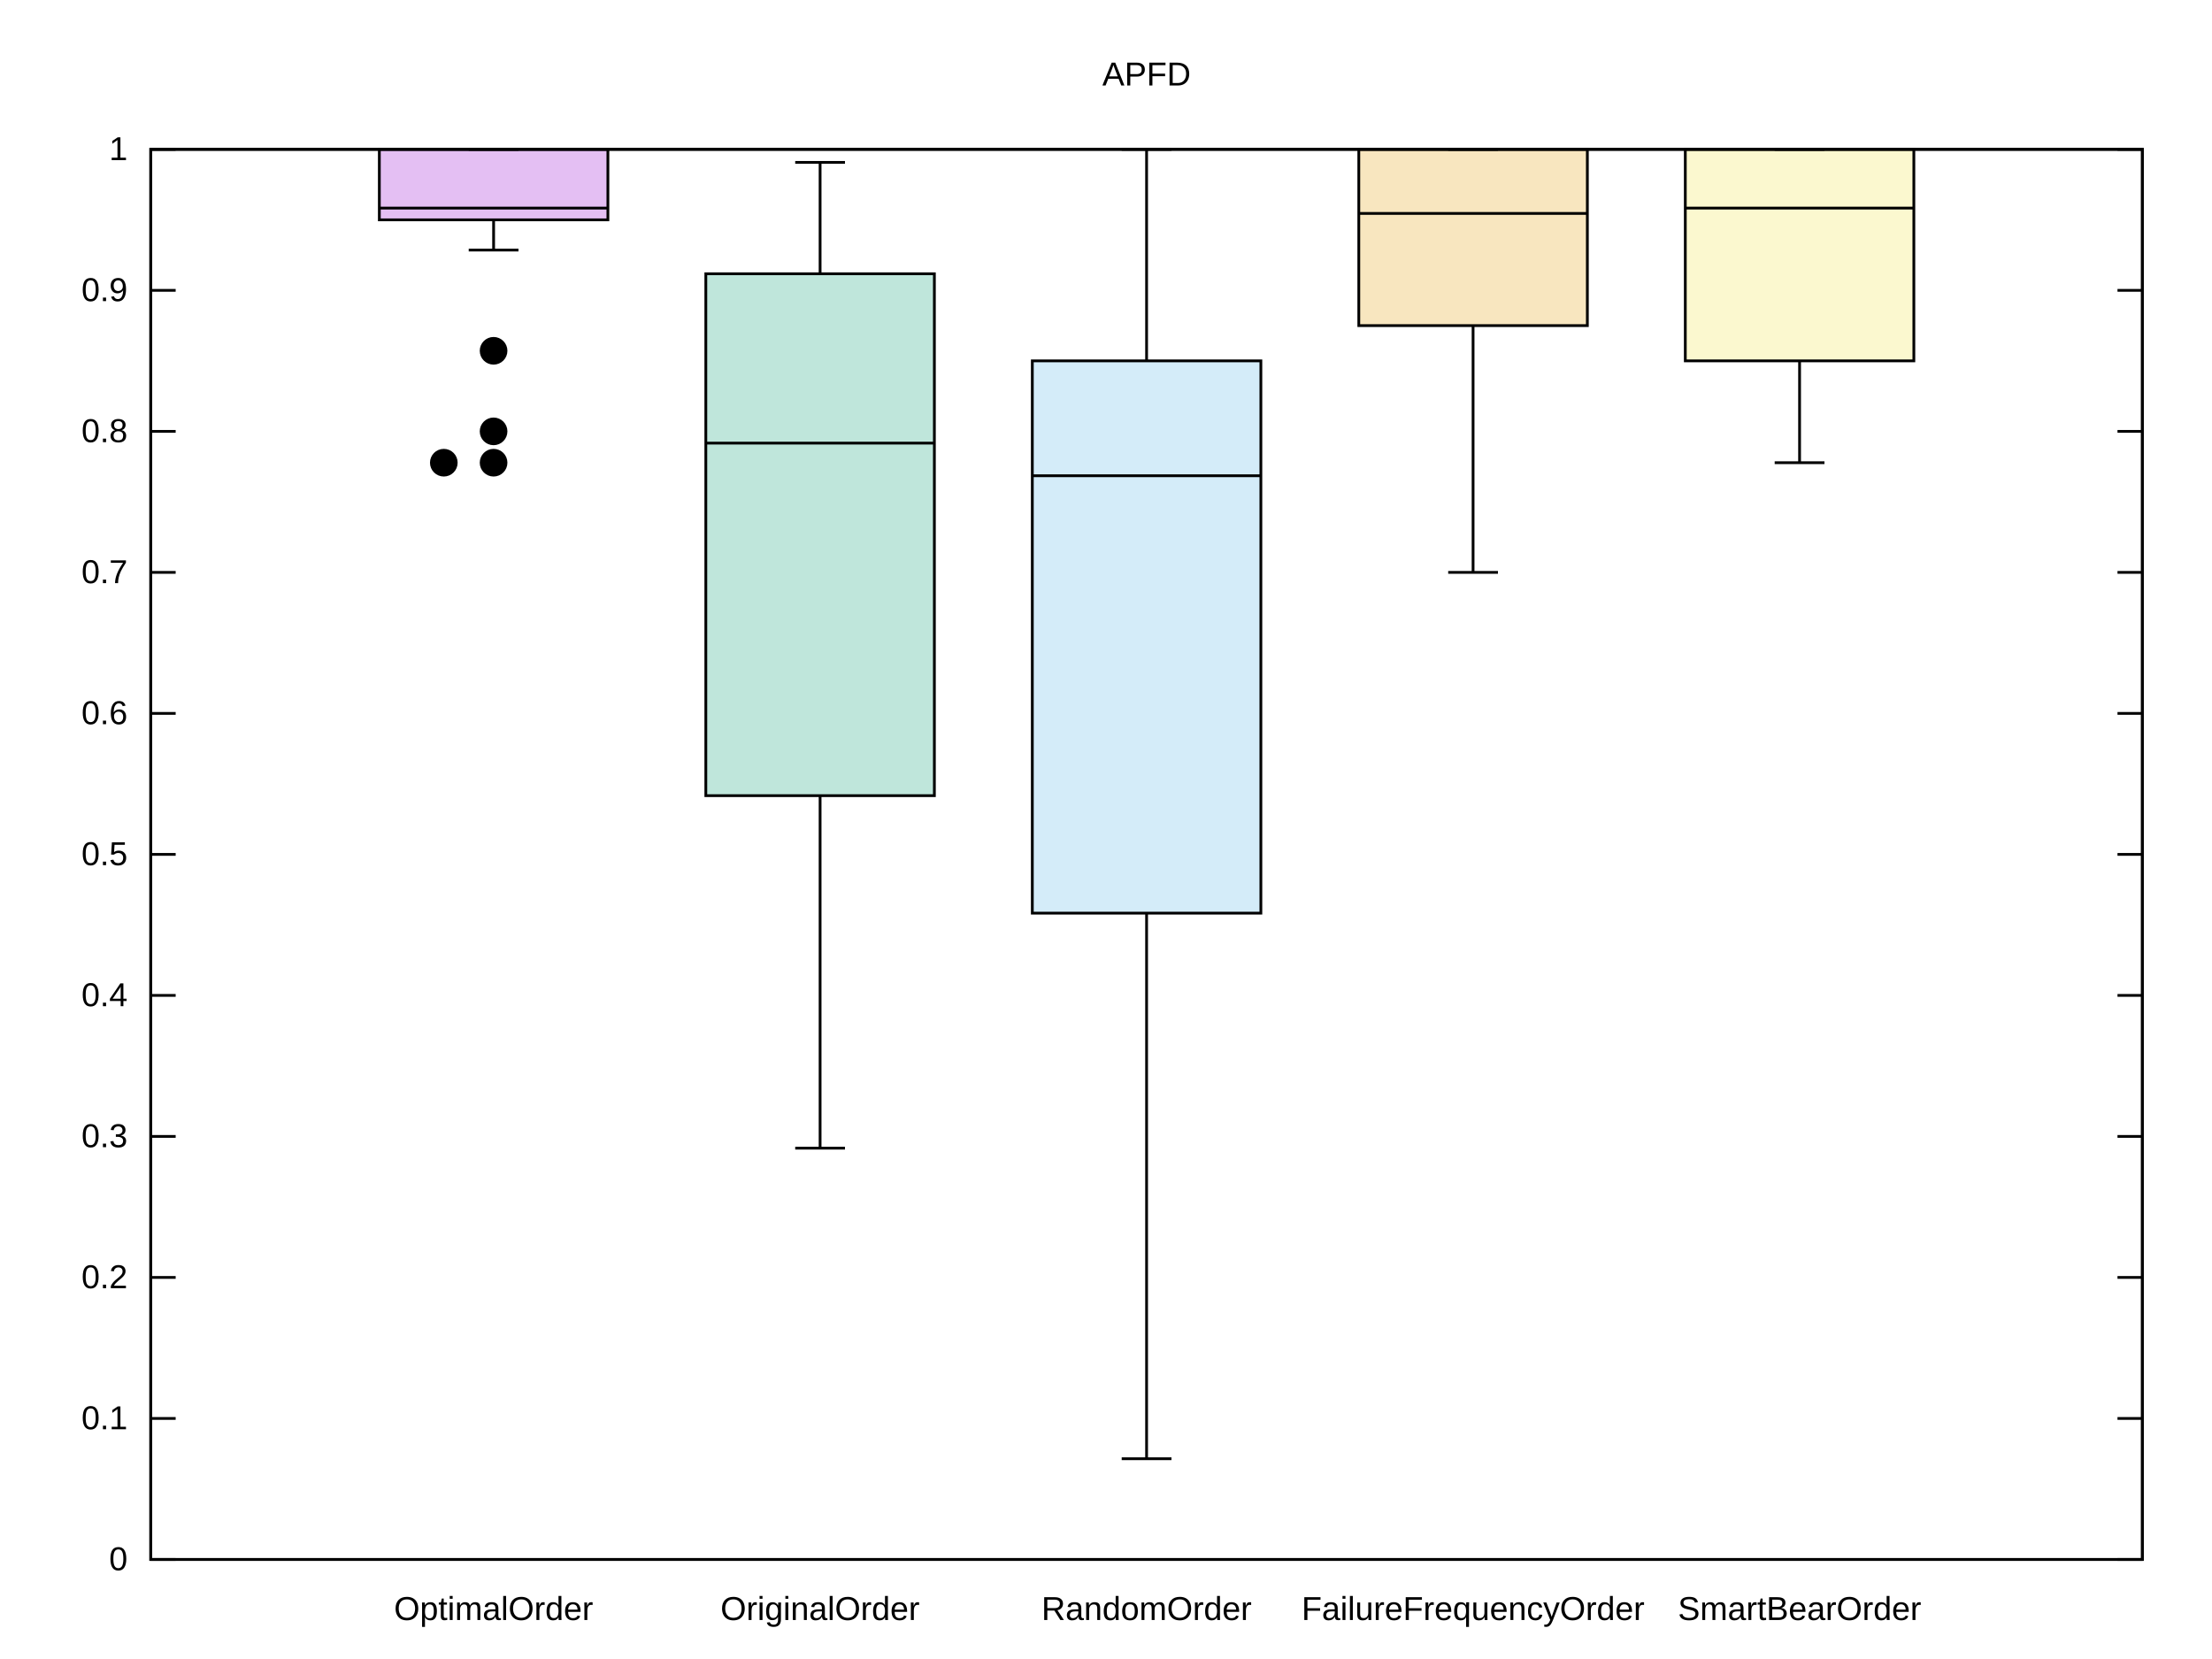
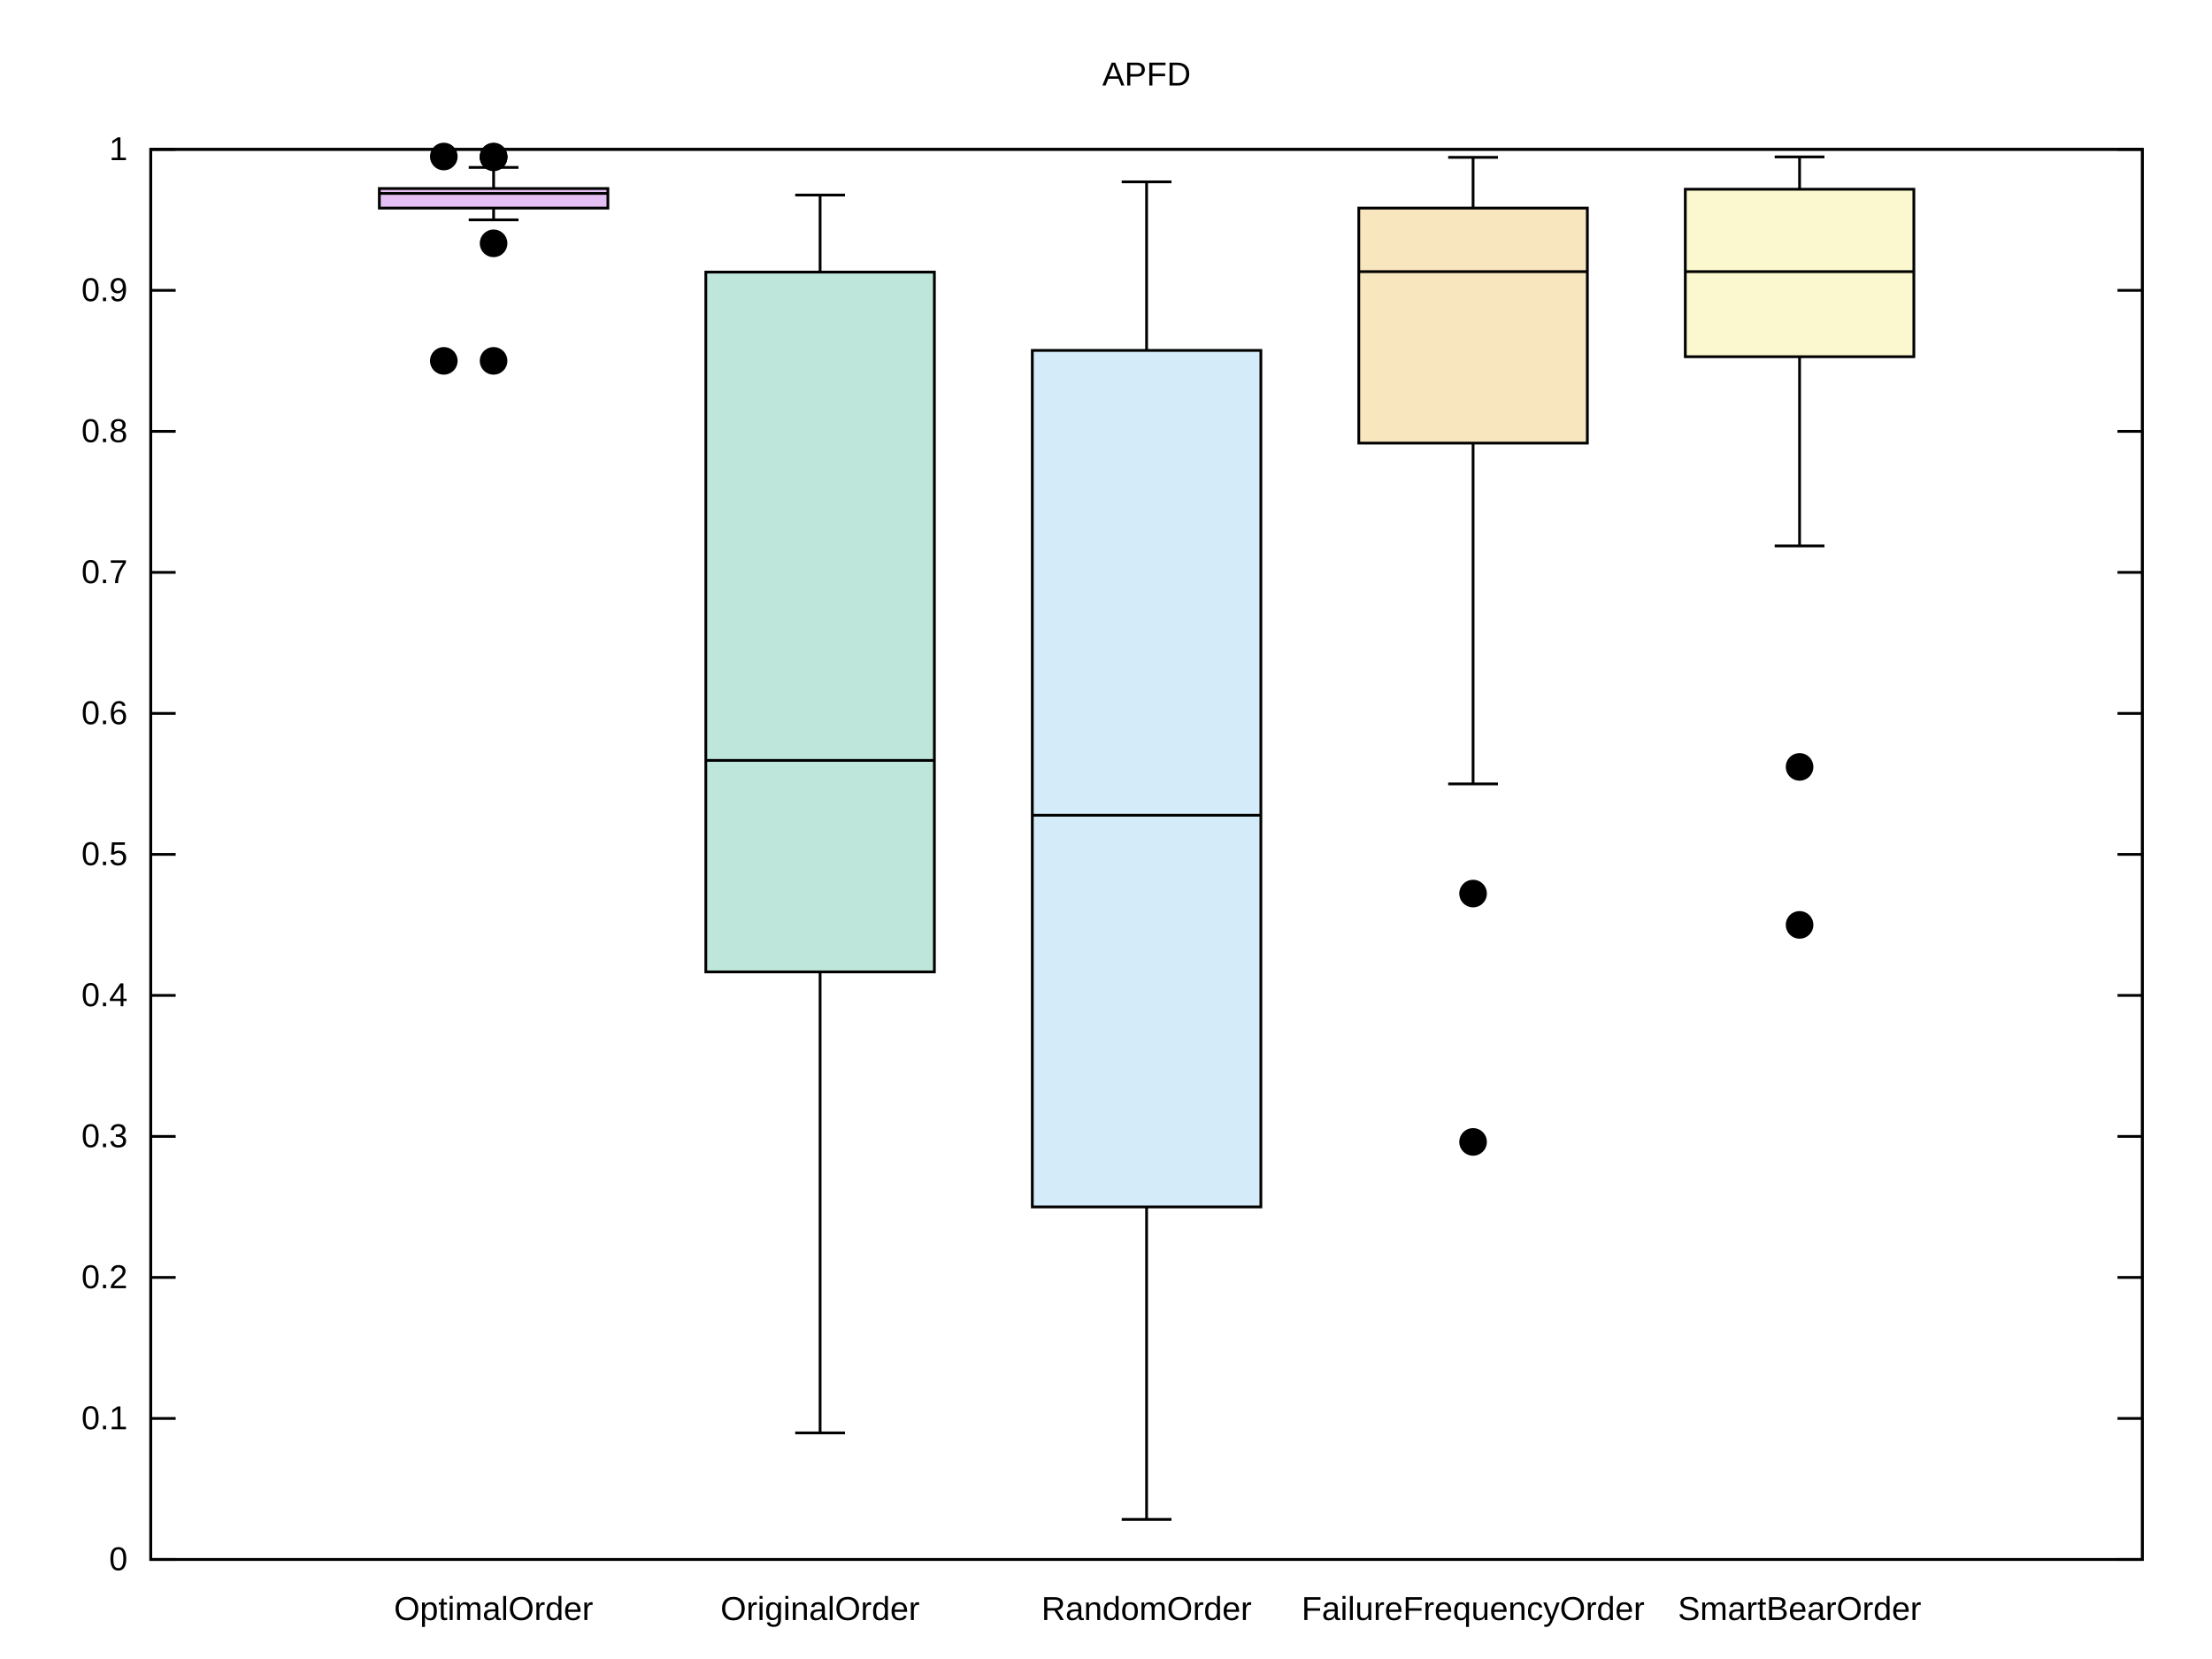
<svg xmlns="http://www.w3.org/2000/svg" xmlns:xlink="http://www.w3.org/1999/xlink" width="800" height="600" viewBox="0 0 800 600">
  <g id="gnuplot_canvas">
    <rect x="0" y="0" width="800" height="600" fill="none" />
    <defs>
      <circle id="gpDot" r="0.5" stroke-width="0.5" stroke="currentColor" />
      <path id="gpPt0" stroke-width="0.222" stroke="currentColor" d="M-1,0 h2 M0,-1 v2" />
      <path id="gpPt1" stroke-width="0.222" stroke="currentColor" d="M-1,-1 L1,1 M1,-1 L-1,1" />
      <path id="gpPt2" stroke-width="0.222" stroke="currentColor" d="M-1,0 L1,0 M0,-1 L0,1 M-1,-1 L1,1 M-1,1 L1,-1" />
      <rect id="gpPt3" stroke-width="0.222" stroke="currentColor" x="-1" y="-1" width="2" height="2" />
      <rect id="gpPt4" stroke-width="0.222" stroke="currentColor" fill="currentColor" x="-1" y="-1" width="2" height="2" />
      <circle id="gpPt5" stroke-width="0.222" stroke="currentColor" cx="0" cy="0" r="1" />
      <use xlink:href="#gpPt5" id="gpPt6" fill="currentColor" stroke="none" />
      <path id="gpPt7" stroke-width="0.222" stroke="currentColor" d="M0,-1.33 L-1.33,0.67 L1.33,0.67 z" />
      <use xlink:href="#gpPt7" id="gpPt8" fill="currentColor" stroke="none" />
      <use xlink:href="#gpPt7" id="gpPt9" stroke="currentColor" transform="rotate(180)" />
      <use xlink:href="#gpPt9" id="gpPt10" fill="currentColor" stroke="none" />
      <use xlink:href="#gpPt3" id="gpPt11" stroke="currentColor" transform="rotate(45)" />
      <use xlink:href="#gpPt11" id="gpPt12" fill="currentColor" stroke="none" />
      <path id="gpPt13" stroke-width="0.222" stroke="currentColor" d="M0,1.330 L1.265,0.411 L0.782,-1.067 L-0.782,-1.076 L-1.265,0.411 z" />
      <use xlink:href="#gpPt13" id="gpPt14" fill="currentColor" stroke="none" />
      <filter id="textbox" filterUnits="objectBoundingBox" x="0" y="0" height="1" width="1">
        <feFlood flood-color="white" flood-opacity="1" result="bgnd" />
        <feComposite in="SourceGraphic" in2="bgnd" operator="atop" />
      </filter>
      <filter id="greybox" filterUnits="objectBoundingBox" x="0" y="0" height="1" width="1">
        <feFlood flood-color="lightgrey" flood-opacity="1" result="grey" />
        <feComposite in="SourceGraphic" in2="grey" operator="atop" />
      </filter>
    </defs>
    <g fill="none" color="white" stroke="currentColor" stroke-width="1.00" stroke-linecap="butt" stroke-linejoin="miter">
</g>
    <g fill="none" color="black" stroke="currentColor" stroke-width="1.00" stroke-linecap="butt" stroke-linejoin="miter">
      <path stroke="black" d="M54.53,564.00 L63.53,564.00 M774.82,564.00 L765.82,564.00  " />
      <g transform="translate(46.14,567.90)" stroke="none" fill="black" font-family="Arial" font-size="12.00" text-anchor="end">
        <text>
          <tspan font-family="Arial"> 0</tspan>
        </text>
      </g>
    </g>
    <g fill="none" color="black" stroke="currentColor" stroke-width="1.00" stroke-linecap="butt" stroke-linejoin="miter">
      <path stroke="black" d="M54.53,513.00 L63.53,513.00 M774.82,513.00 L765.82,513.00  " />
      <g transform="translate(46.14,516.90)" stroke="none" fill="black" font-family="Arial" font-size="12.00" text-anchor="end">
        <text>
          <tspan font-family="Arial"> 0.1</tspan>
        </text>
      </g>
    </g>
    <g fill="none" color="black" stroke="currentColor" stroke-width="1.00" stroke-linecap="butt" stroke-linejoin="miter">
      <path stroke="black" d="M54.53,462.00 L63.53,462.00 M774.82,462.00 L765.82,462.00  " />
      <g transform="translate(46.14,465.90)" stroke="none" fill="black" font-family="Arial" font-size="12.00" text-anchor="end">
        <text>
          <tspan font-family="Arial"> 0.2</tspan>
        </text>
      </g>
    </g>
    <g fill="none" color="black" stroke="currentColor" stroke-width="1.00" stroke-linecap="butt" stroke-linejoin="miter">
      <path stroke="black" d="M54.53,411.00 L63.53,411.00 M774.82,411.00 L765.82,411.00  " />
      <g transform="translate(46.14,414.90)" stroke="none" fill="black" font-family="Arial" font-size="12.00" text-anchor="end">
        <text>
          <tspan font-family="Arial"> 0.3</tspan>
        </text>
      </g>
    </g>
    <g fill="none" color="black" stroke="currentColor" stroke-width="1.00" stroke-linecap="butt" stroke-linejoin="miter">
      <path stroke="black" d="M54.53,360.00 L63.53,360.00 M774.82,360.00 L765.82,360.00  " />
      <g transform="translate(46.14,363.90)" stroke="none" fill="black" font-family="Arial" font-size="12.00" text-anchor="end">
        <text>
          <tspan font-family="Arial"> 0.4</tspan>
        </text>
      </g>
    </g>
    <g fill="none" color="black" stroke="currentColor" stroke-width="1.00" stroke-linecap="butt" stroke-linejoin="miter">
      <path stroke="black" d="M54.53,309.00 L63.53,309.00 M774.82,309.00 L765.82,309.00  " />
      <g transform="translate(46.14,312.90)" stroke="none" fill="black" font-family="Arial" font-size="12.00" text-anchor="end">
        <text>
          <tspan font-family="Arial"> 0.5</tspan>
        </text>
      </g>
    </g>
    <g fill="none" color="black" stroke="currentColor" stroke-width="1.00" stroke-linecap="butt" stroke-linejoin="miter">
      <path stroke="black" d="M54.53,258.01 L63.53,258.01 M774.82,258.01 L765.82,258.01  " />
      <g transform="translate(46.14,261.91)" stroke="none" fill="black" font-family="Arial" font-size="12.00" text-anchor="end">
        <text>
          <tspan font-family="Arial"> 0.6</tspan>
        </text>
      </g>
    </g>
    <g fill="none" color="black" stroke="currentColor" stroke-width="1.00" stroke-linecap="butt" stroke-linejoin="miter">
      <path stroke="black" d="M54.53,207.01 L63.53,207.01 M774.82,207.01 L765.82,207.01  " />
      <g transform="translate(46.14,210.91)" stroke="none" fill="black" font-family="Arial" font-size="12.00" text-anchor="end">
        <text>
          <tspan font-family="Arial"> 0.7</tspan>
        </text>
      </g>
    </g>
    <g fill="none" color="black" stroke="currentColor" stroke-width="1.00" stroke-linecap="butt" stroke-linejoin="miter">
      <path stroke="black" d="M54.53,156.01 L63.53,156.01 M774.82,156.01 L765.82,156.01  " />
      <g transform="translate(46.14,159.91)" stroke="none" fill="black" font-family="Arial" font-size="12.00" text-anchor="end">
        <text>
          <tspan font-family="Arial"> 0.8</tspan>
        </text>
      </g>
    </g>
    <g fill="none" color="black" stroke="currentColor" stroke-width="1.00" stroke-linecap="butt" stroke-linejoin="miter">
      <path stroke="black" d="M54.53,105.01 L63.53,105.01 M774.82,105.01 L765.82,105.01  " />
      <g transform="translate(46.14,108.91)" stroke="none" fill="black" font-family="Arial" font-size="12.00" text-anchor="end">
        <text>
          <tspan font-family="Arial"> 0.9</tspan>
        </text>
      </g>
    </g>
    <g fill="none" color="black" stroke="currentColor" stroke-width="1.00" stroke-linecap="butt" stroke-linejoin="miter">
      <path stroke="black" d="M54.53,54.01 L63.53,54.01 M774.82,54.01 L765.82,54.01  " />
      <g transform="translate(46.14,57.91)" stroke="none" fill="black" font-family="Arial" font-size="12.00" text-anchor="end">
        <text>
          <tspan font-family="Arial"> 1</tspan>
        </text>
      </g>
    </g>
    <g fill="none" color="black" stroke="currentColor" stroke-width="1.00" stroke-linecap="butt" stroke-linejoin="miter">
      <path stroke="black" d="M178.51,564.00  " />
      <g transform="translate(178.51,585.90)" stroke="none" fill="black" font-family="Arial" font-size="12.00" text-anchor="middle">
        <text>
          <tspan font-family="Arial">OptimalOrder</tspan>
        </text>
      </g>
    </g>
    <g fill="none" color="black" stroke="currentColor" stroke-width="1.00" stroke-linecap="butt" stroke-linejoin="miter">
      <path stroke="black" d="M296.59,564.00  " />
      <g transform="translate(296.59,585.90)" stroke="none" fill="black" font-family="Arial" font-size="12.00" text-anchor="middle">
        <text>
          <tspan font-family="Arial">OriginalOrder</tspan>
        </text>
      </g>
    </g>
    <g fill="none" color="black" stroke="currentColor" stroke-width="1.00" stroke-linecap="butt" stroke-linejoin="miter">
      <path stroke="black" d="M414.68,564.00  " />
      <g transform="translate(414.68,585.90)" stroke="none" fill="black" font-family="Arial" font-size="12.00" text-anchor="middle">
        <text>
          <tspan font-family="Arial">RandomOrder</tspan>
        </text>
      </g>
    </g>
    <g fill="none" color="black" stroke="currentColor" stroke-width="1.00" stroke-linecap="butt" stroke-linejoin="miter">
      <path stroke="black" d="M532.76,564.00  " />
      <g transform="translate(532.76,585.90)" stroke="none" fill="black" font-family="Arial" font-size="12.00" text-anchor="middle">
        <text>
          <tspan font-family="Arial">FailureFrequencyOrder</tspan>
        </text>
      </g>
    </g>
    <g fill="none" color="black" stroke="currentColor" stroke-width="1.00" stroke-linecap="butt" stroke-linejoin="miter">
      <path stroke="black" d="M650.84,564.00  " />
      <g transform="translate(650.84,585.90)" stroke="none" fill="black" font-family="Arial" font-size="12.00" text-anchor="middle">
        <text>
          <tspan font-family="Arial">SmartBearOrder</tspan>
        </text>
      </g>
    </g>
    <g fill="none" color="black" stroke="currentColor" stroke-width="1.00" stroke-linecap="butt" stroke-linejoin="miter">
</g>
    <g fill="none" color="black" stroke="currentColor" stroke-width="1.00" stroke-linecap="butt" stroke-linejoin="miter">
      <path stroke="black" d="M54.53,54.01 L54.53,564.00 L774.82,564.00 L774.82,54.01 L54.53,54.01 Z  " />
    </g>
    <g fill="none" color="black" stroke="currentColor" stroke-width="1.00" stroke-linecap="butt" stroke-linejoin="miter">
</g>
    <g id="gnuplot_plot_1">
      <g fill="none" color="black" stroke="currentColor" stroke-width="1.00" stroke-linecap="butt" stroke-linejoin="miter">
</g>
      <g fill="none" color="black" stroke="currentColor" stroke-width="1.00" stroke-linecap="butt" stroke-linejoin="miter">
        <g stroke="none" shape-rendering="crispEdges">
-           <polygon fill="rgb(148,   0, 211)" fill-opacity="0.25" points="137.19,79.51 219.85,79.51 219.85,54.01 137.19,54.01 " />
-         </g>
-         <path stroke="black" d="M137.19,79.51 L219.85,79.51 L219.85,54.01 L137.19,54.01 L137.19,79.51 Z  " />
-         <path stroke="black" d="M137.19,75.26 L219.85,75.26 M178.52,90.44 L178.52,79.51 M178.52,54.01 M169.52,54.01 L187.52,54.01 M169.52,90.44   L187.52,90.44  " />
-         <use xlink:href="#gpPt6" transform="translate(178.51,167.34) scale(4.50)" color="black" />
-         <use xlink:href="#gpPt6" transform="translate(160.51,167.34) scale(4.50)" color="black" />
-         <use xlink:href="#gpPt6" transform="translate(178.51,156.01) scale(4.50)" color="black" />
-         <use xlink:href="#gpPt6" transform="translate(178.51,126.87) scale(4.50)" color="black" />
+           <polygon fill="rgb(148,   0, 211)" fill-opacity="0.25" points="137.19,75.26 219.85,75.26 219.85,68.18 137.19,68.18 " />
+         </g>
+         <path stroke="black" d="M137.19,75.26 L219.85,75.26 L219.85,68.18 L137.19,68.18 L137.19,75.26 Z  " />
+         <path stroke="black" d="M137.19,69.95 L219.85,69.95 M178.52,79.51 L178.52,75.26 M178.52,68.18 L178.52,60.55 M169.52,60.55 L187.52,60.55   M169.52,79.51 L187.52,79.51  " />
+         <use xlink:href="#gpPt6" transform="translate(178.51,130.51) scale(4.50)" color="black" />
+         <use xlink:href="#gpPt6" transform="translate(160.51,130.51) scale(4.50)" color="black" />
+         <use xlink:href="#gpPt6" transform="translate(178.51,88.01) scale(4.50)" color="black" />
+         <use xlink:href="#gpPt6" transform="translate(178.51,56.91) scale(4.50)" color="black" />
+         <use xlink:href="#gpPt6" transform="translate(178.51,56.75) scale(4.50)" color="black" />
+         <use xlink:href="#gpPt6" transform="translate(178.51,56.61) scale(4.50)" color="black" />
+         <use xlink:href="#gpPt6" transform="translate(160.51,56.61) scale(4.50)" color="black" />
      </g>
    </g>
    <g id="gnuplot_plot_2">
      <g fill="none" color="black" stroke="currentColor" stroke-width="1.00" stroke-linecap="butt" stroke-linejoin="miter">
</g>
      <g fill="none" color="black" stroke="currentColor" stroke-width="1.00" stroke-linecap="butt" stroke-linejoin="miter">
        <g stroke="none" shape-rendering="crispEdges">
-           <polygon fill="rgb(  0, 158, 115)" fill-opacity="0.25" points="255.27,287.76 337.93,287.76 337.93,99.01 255.27,99.01 " />
-         </g>
-         <path stroke="black" d="M255.27,287.76 L337.93,287.76 L337.93,99.01 L255.27,99.01 L255.27,287.76 Z  " />
-         <path stroke="black" d="M255.27,160.26 L337.93,160.26 M296.60,415.25 L296.60,287.76 M296.60,99.01 L296.60,58.73 M287.60,58.73 L305.60,58.73   M287.60,415.25 L305.60,415.25  " />
+           <polygon fill="rgb(  0, 158, 115)" fill-opacity="0.25" points="255.27,351.50 337.93,351.50 337.93,98.40 255.27,98.40 " />
+         </g>
+         <path stroke="black" d="M255.27,351.50 L337.93,351.50 L337.93,98.40 L255.27,98.40 L255.27,351.50 Z  " />
+         <path stroke="black" d="M255.27,275.01 L337.93,275.01 M296.60,518.23 L296.60,351.50 M296.60,98.40 L296.60,70.54 M287.60,70.54 L305.60,70.54   M287.60,518.23 L305.60,518.23  " />
      </g>
    </g>
    <g id="gnuplot_plot_3">
      <g fill="none" color="black" stroke="currentColor" stroke-width="1.00" stroke-linecap="butt" stroke-linejoin="miter">
</g>
      <g fill="none" color="black" stroke="currentColor" stroke-width="1.00" stroke-linecap="butt" stroke-linejoin="miter">
        <g stroke="none" shape-rendering="crispEdges">
-           <polygon fill="rgb( 86, 180, 233)" fill-opacity="0.25" points="373.35,330.25 456.01,330.25 456.01,130.51 373.35,130.51 " />
-         </g>
-         <path stroke="black" d="M373.35,330.25 L456.01,330.25 L456.01,130.51 L373.35,130.51 L373.35,330.25 Z  " />
-         <path stroke="black" d="M373.35,172.06 L456.01,172.06 M414.68,527.57 L414.68,330.25 M414.68,130.51 L414.68,54.01 M405.68,54.01 L423.68,54.01   M405.68,527.57 L423.68,527.57  " />
+           <polygon fill="rgb( 86, 180, 233)" fill-opacity="0.25" points="373.35,436.50 456.01,436.50 456.01,126.73 373.35,126.73 " />
+         </g>
+         <path stroke="black" d="M373.35,436.50 L456.01,436.50 L456.01,126.73 L373.35,126.73 L373.35,436.50 Z  " />
+         <path stroke="black" d="M373.35,294.84 L456.01,294.84 M414.68,549.51 L414.68,436.50 M414.68,126.73 L414.68,65.77 M405.68,65.77 L423.68,65.77   M405.68,549.51 L423.68,549.51  " />
      </g>
    </g>
    <g id="gnuplot_plot_4">
      <g fill="none" color="black" stroke="currentColor" stroke-width="1.00" stroke-linecap="butt" stroke-linejoin="miter">
</g>
      <g fill="none" color="black" stroke="currentColor" stroke-width="1.00" stroke-linecap="butt" stroke-linejoin="miter">
        <g stroke="none" shape-rendering="crispEdges">
-           <polygon fill="rgb(230, 159,   0)" fill-opacity="0.25" points="491.43,117.76 574.09,117.76 574.09,54.01 491.43,54.01 " />
-         </g>
-         <path stroke="black" d="M491.43,117.76 L574.09,117.76 L574.09,54.01 L491.43,54.01 L491.43,117.76 Z  " />
-         <path stroke="black" d="M491.43,77.19 L574.09,77.19 M532.76,207.01 L532.76,117.76 M532.76,54.01 M523.76,54.01 L541.76,54.01 M523.76,207.01   L541.76,207.01  " />
+           <polygon fill="rgb(230, 159,   0)" fill-opacity="0.25" points="491.43,160.26 574.09,160.26 574.09,75.26 491.43,75.26 " />
+         </g>
+         <path stroke="black" d="M491.43,160.26 L574.09,160.26 L574.09,75.26 L491.43,75.26 L491.43,160.26 Z  " />
+         <path stroke="black" d="M491.43,98.24 L574.09,98.24 M532.76,283.51 L532.76,160.26 M532.76,75.26 L532.76,56.91 M523.76,56.91 L541.76,56.91   M523.76,283.51 L541.76,283.51  " />
+         <use xlink:href="#gpPt6" transform="translate(532.76,412.99) scale(4.50)" color="black" />
+         <use xlink:href="#gpPt6" transform="translate(532.76,323.17) scale(4.50)" color="black" />
      </g>
    </g>
    <g id="gnuplot_plot_5">
      <g fill="none" color="black" stroke="currentColor" stroke-width="1.00" stroke-linecap="butt" stroke-linejoin="miter">
</g>
      <g fill="none" color="black" stroke="currentColor" stroke-width="1.00" stroke-linecap="butt" stroke-linejoin="miter">
        <g stroke="none" shape-rendering="crispEdges">
-           <polygon fill="rgb(240, 228,  66)" fill-opacity="0.25" points="609.51,130.51 692.17,130.51 692.17,54.01 609.51,54.01 " />
-         </g>
-         <path stroke="black" d="M609.51,130.51 L692.17,130.51 L692.17,54.01 L609.51,54.01 L609.51,130.51 Z  " />
-         <path stroke="black" d="M609.51,75.26 L692.17,75.26 M650.84,167.34 L650.84,130.51 M650.84,54.01 M641.84,54.01 L659.84,54.01 M641.84,167.34   L659.84,167.34  " />
+           <polygon fill="rgb(240, 228,  66)" fill-opacity="0.25" points="609.51,129.01 692.17,129.01 692.17,68.44 609.51,68.44 " />
+         </g>
+         <path stroke="black" d="M609.51,129.01 L692.17,129.01 L692.17,68.44 L609.51,68.44 L609.51,129.01 Z  " />
+         <path stroke="black" d="M609.51,98.24 L692.17,98.24 M650.84,197.44 L650.84,129.01 M650.84,68.44 L650.84,56.75 M641.84,56.75 L659.84,56.75   M641.84,197.44 L659.84,197.44  " />
+         <use xlink:href="#gpPt6" transform="translate(650.84,334.50) scale(4.50)" color="black" />
+         <use xlink:href="#gpPt6" transform="translate(650.84,277.36) scale(4.50)" color="black" />
      </g>
    </g>
    <g fill="none" color="white" stroke="black" stroke-width="2.00" stroke-linecap="butt" stroke-linejoin="miter">
</g>
    <g fill="none" color="black" stroke="currentColor" stroke-width="2.00" stroke-linecap="butt" stroke-linejoin="miter">
</g>
    <g fill="none" color="black" stroke="black" stroke-width="1.00" stroke-linecap="butt" stroke-linejoin="miter">
</g>
    <g fill="none" color="black" stroke="currentColor" stroke-width="1.00" stroke-linecap="butt" stroke-linejoin="miter">
      <path stroke="black" d="M54.53,54.01 L54.53,564.00 L774.82,564.00 L774.82,54.01 L54.53,54.01 Z  " />
    </g>
    <g fill="none" color="black" stroke="currentColor" stroke-width="1.00" stroke-linecap="butt" stroke-linejoin="miter">
      <g transform="translate(414.67,30.91)" stroke="none" fill="black" font-family="Arial" font-size="12.00" text-anchor="middle">
        <text>
          <tspan font-family="Arial">APFD</tspan>
        </text>
      </g>
    </g>
    <g fill="none" color="black" stroke="currentColor" stroke-width="1.00" stroke-linecap="butt" stroke-linejoin="miter">
</g>
  </g>
</svg>
